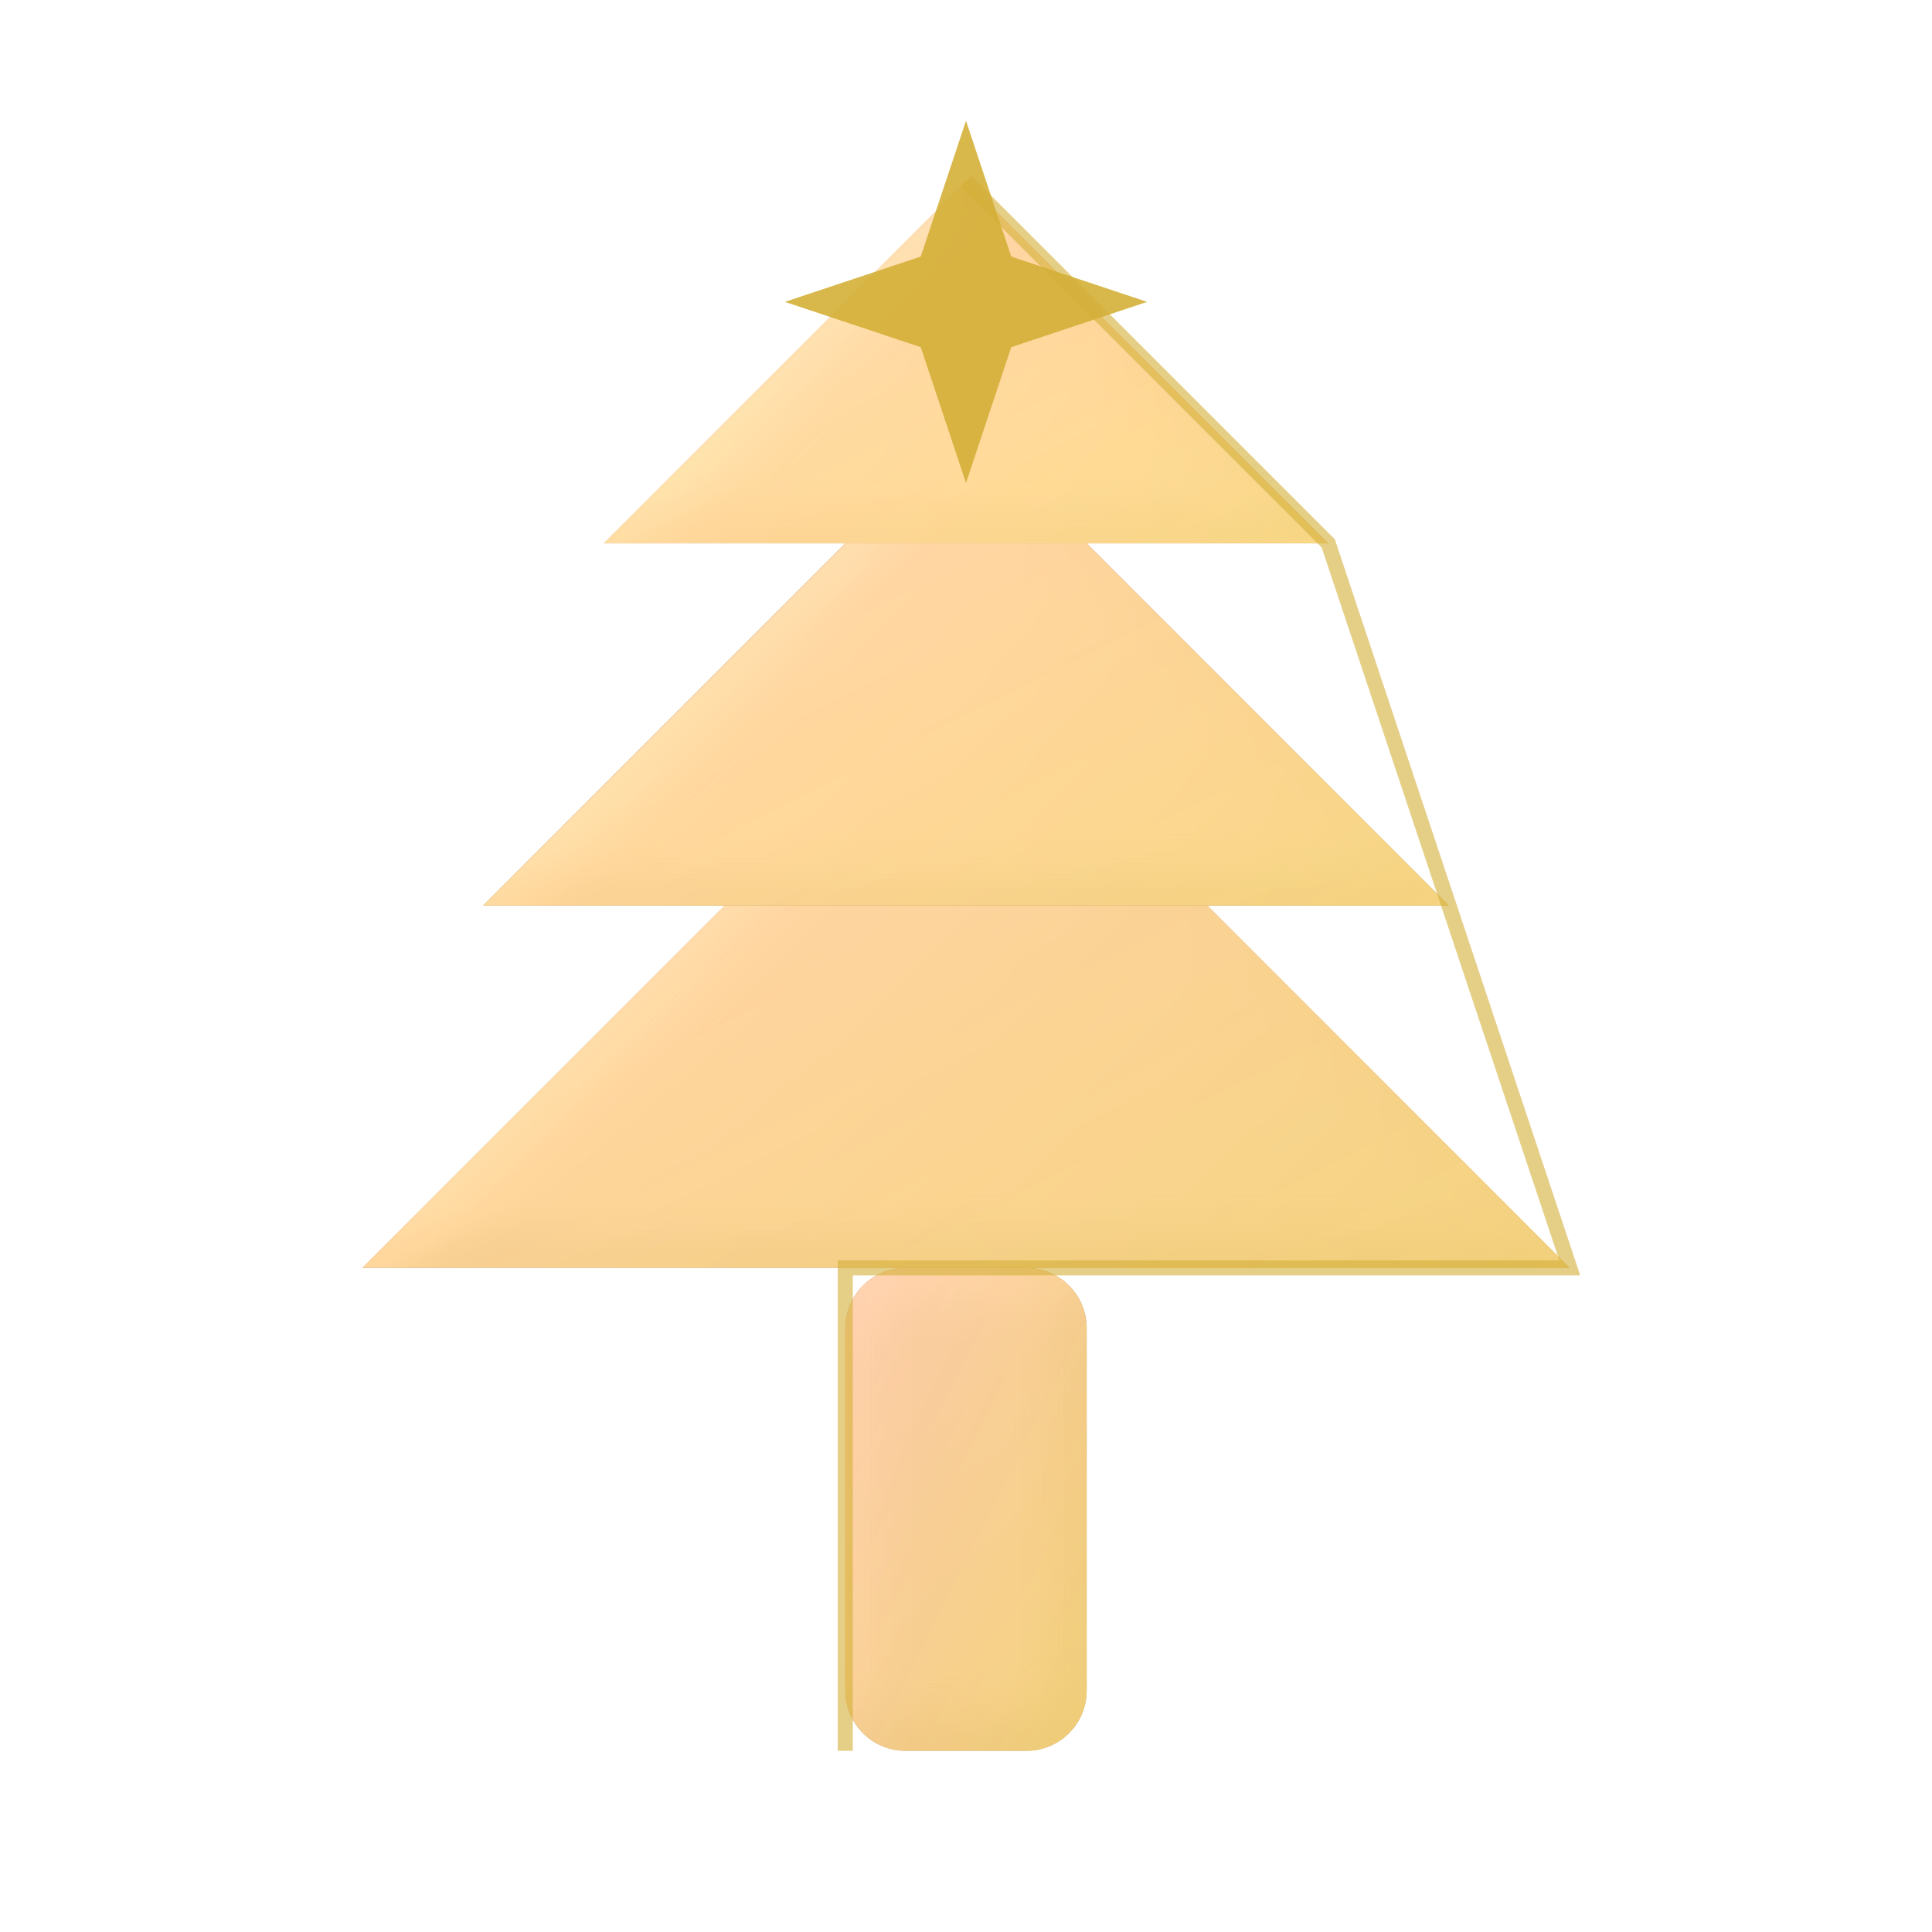
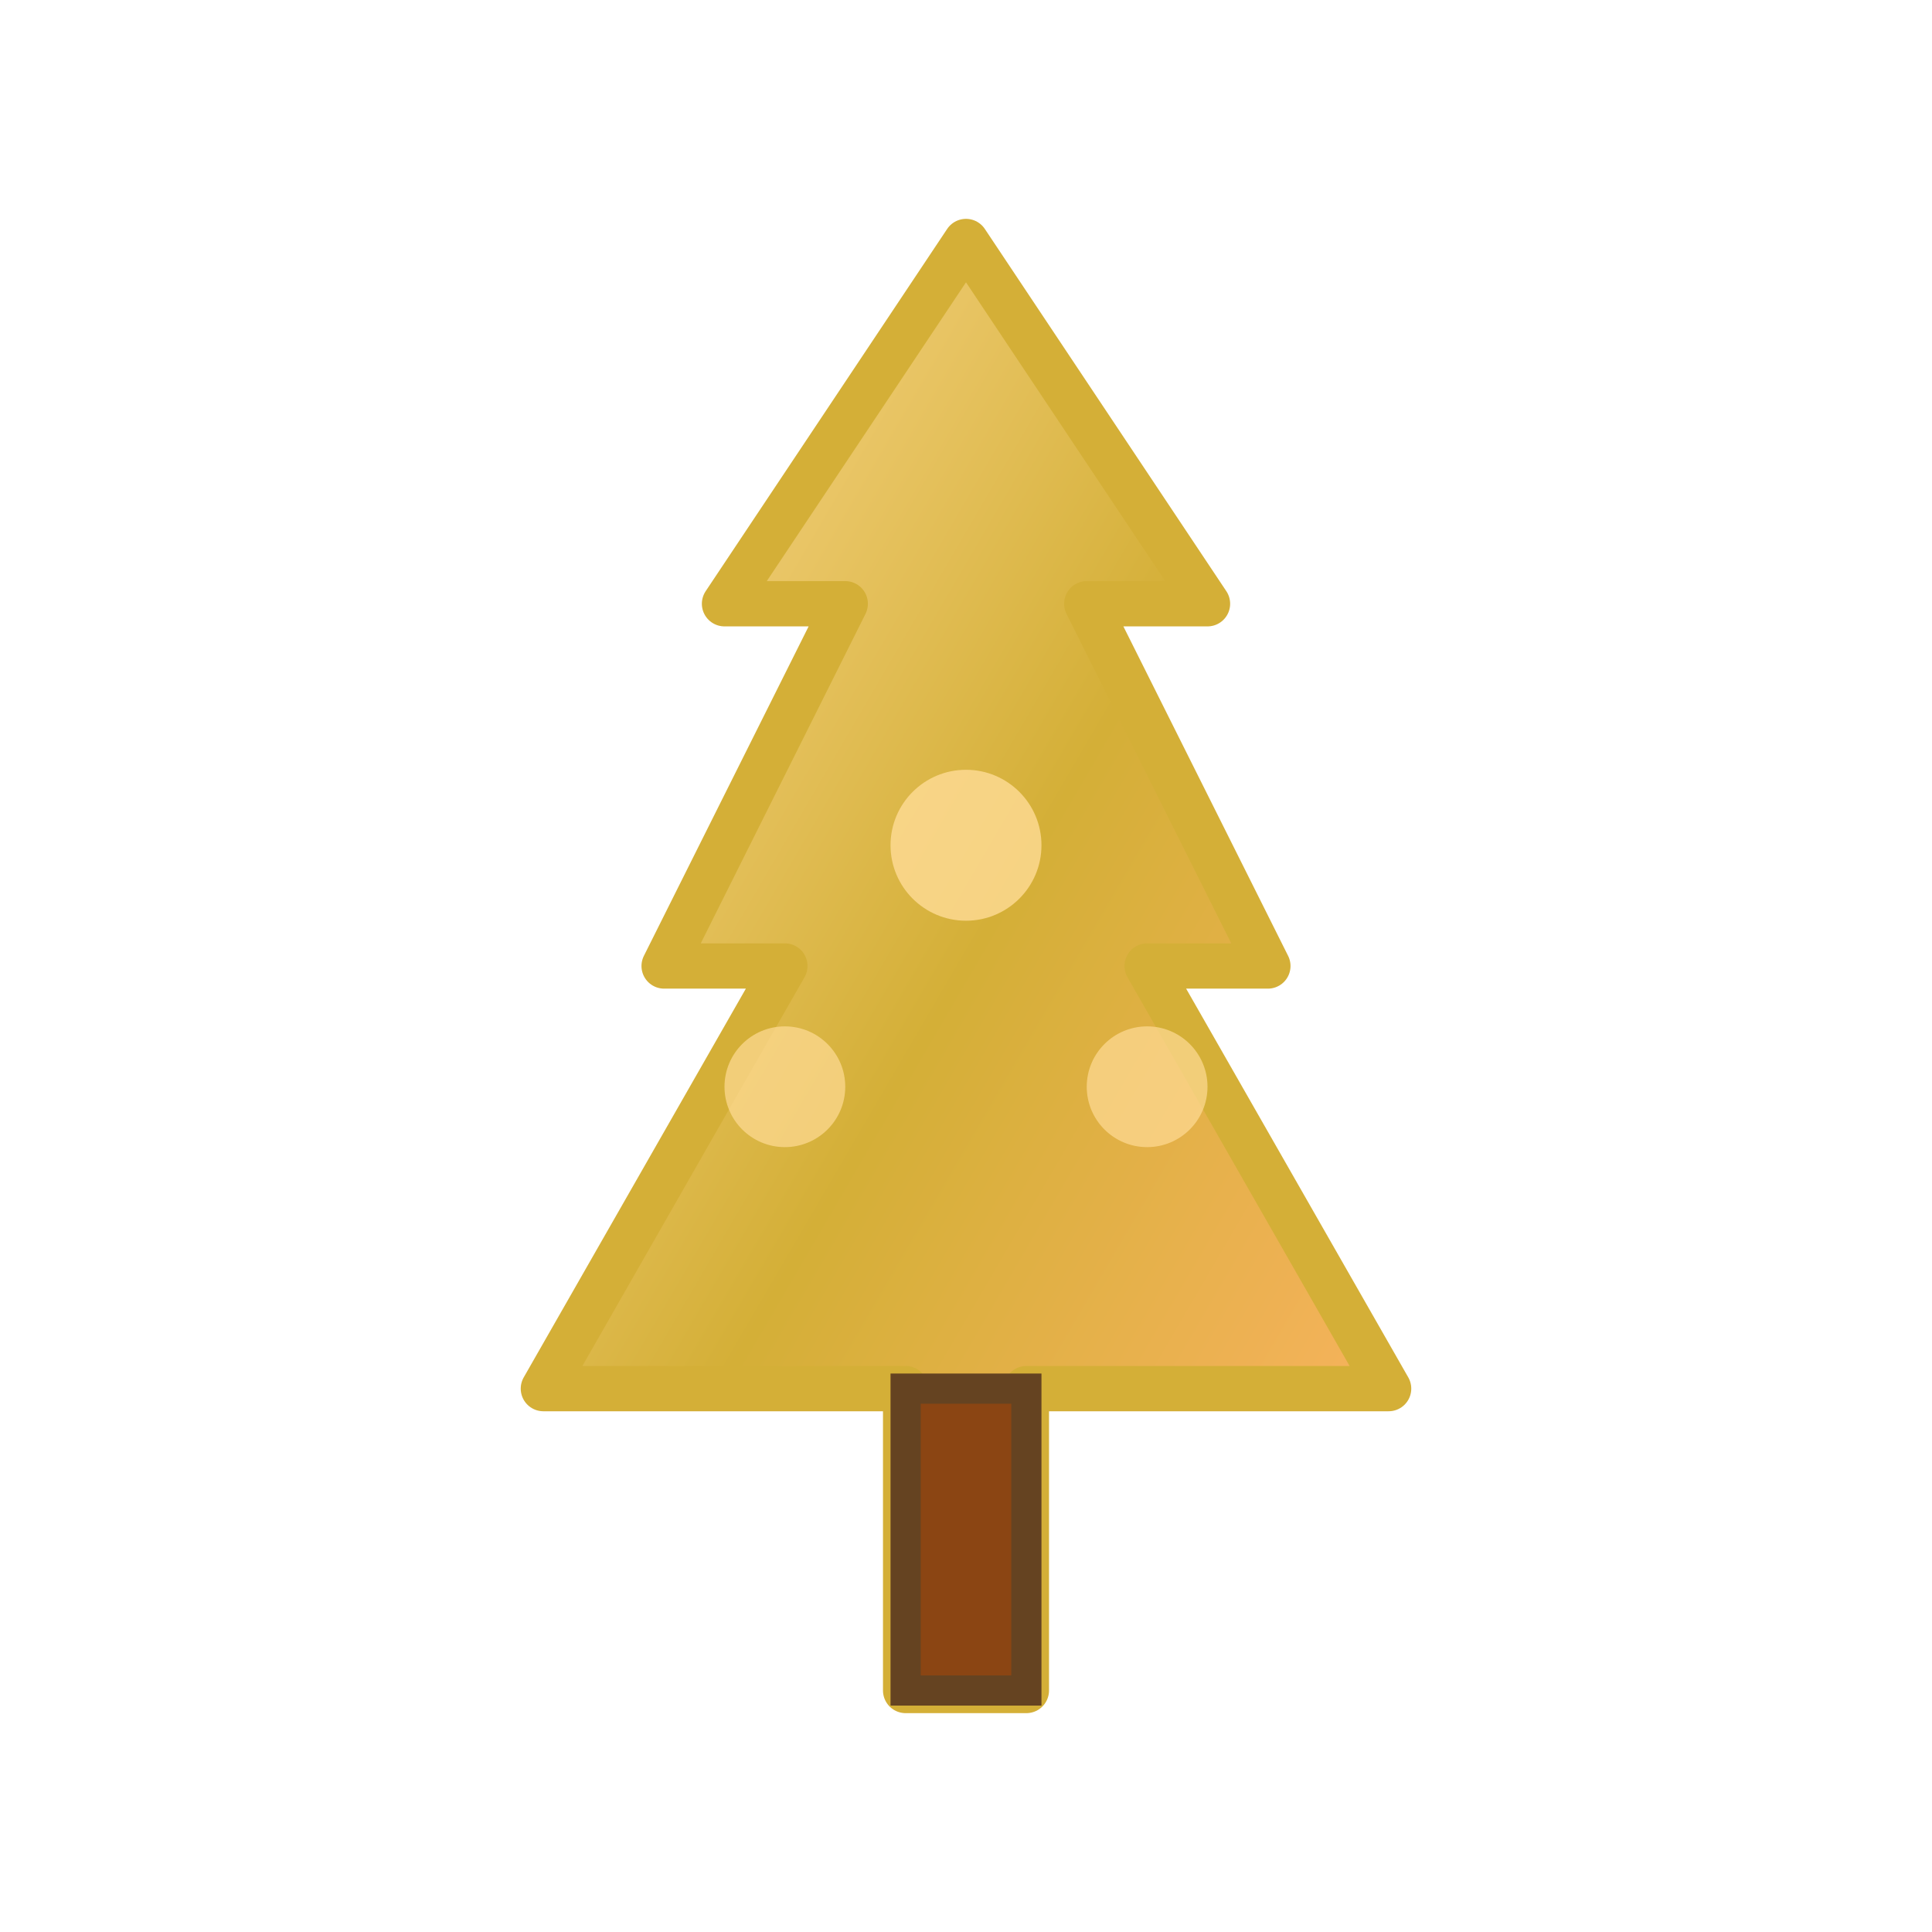
- <svg xmlns="http://www.w3.org/2000/svg" width="64" height="64" viewBox="0 0 64 64" fill="none">
+ <svg xmlns="http://www.w3.org/2000/svg" viewBox="0 0 64 64" fill="none">
  <defs>
-     <linearGradient id="roseGoldGrad" x1="0%" y1="0%" x2="100%" y2="100%">
-       <stop offset="0%" style="stop-color:#D69C7A;stop-opacity:1" />
-       <stop offset="100%" style="stop-color:#D4AF37;stop-opacity:1" />
+     <linearGradient id="gold1" x1="0%" y1="0%" x2="100%" y2="100%">
+       <stop offset="0%" stop-color="#ffdc96" />
+       <stop offset="50%" stop-color="#D4AF37" />
+       <stop offset="100%" stop-color="#ffb366" />
    </linearGradient>
-     <filter id="bevel">
-       <feGaussianBlur in="SourceAlpha" stdDeviation="1" result="blur" />
-       <feSpecularLighting in="blur" surfaceScale="2" specularConstant="0.8" specularExponent="10" lighting-color="#FFE4B5" result="spec">
-         <fePointLight x="-50" y="-50" z="100" />
-       </feSpecularLighting>
-       <feComposite in="spec" in2="SourceAlpha" operator="in" result="specOut" />
-       <feComposite in="SourceGraphic" in2="specOut" operator="arithmetic" k1="0" k2="1" k3="1" k4="0" />
-     </filter>
  </defs>
-   <rect x="28" y="42" width="8" height="16" fill="url(#roseGoldGrad)" filter="url(#bevel)" rx="2" />
-   <path d="M 12 42 L 32 22 L 52 42 Z" fill="url(#roseGoldGrad)" filter="url(#bevel)" />
-   <path d="M 16 30 L 32 14 L 48 30 Z" fill="url(#roseGoldGrad)" filter="url(#bevel)" />
-   <path d="M 20 18 L 32 6 L 44 18 Z" fill="url(#roseGoldGrad)" filter="url(#bevel)" />
-   <path d="M 32 4 L 33.5 8.5 L 38 10 L 33.5 11.5 L 32 16 L 30.5 11.5 L 26 10 L 30.5 8.5 Z" fill="#D4AF37" opacity="0.9" />
-   <path d="M 32 6 L 44 18 L 48 30 L 52 42 L 28 42 L 28 58" stroke="#D4AF37" stroke-width="0.5" fill="none" opacity="0.6" />
+   <path d="M32 8L24 20H28L22 32H26L18 46H30V56H34V46H46L38 32H42L36 20H40L32 8Z" fill="url(#gold1)" stroke="#D4AF37" stroke-width="1.5" stroke-linejoin="round" />
+   <circle cx="32" cy="28" r="2.5" fill="#ffdc96" opacity="0.8" />
+   <circle cx="26" cy="36" r="2" fill="#ffdc96" opacity="0.7" />
+   <circle cx="38" cy="36" r="2" fill="#ffdc96" opacity="0.7" />
+   <rect x="30" y="46" width="4" height="10" fill="#8B4513" stroke="#654321" stroke-width="1" />
</svg>
